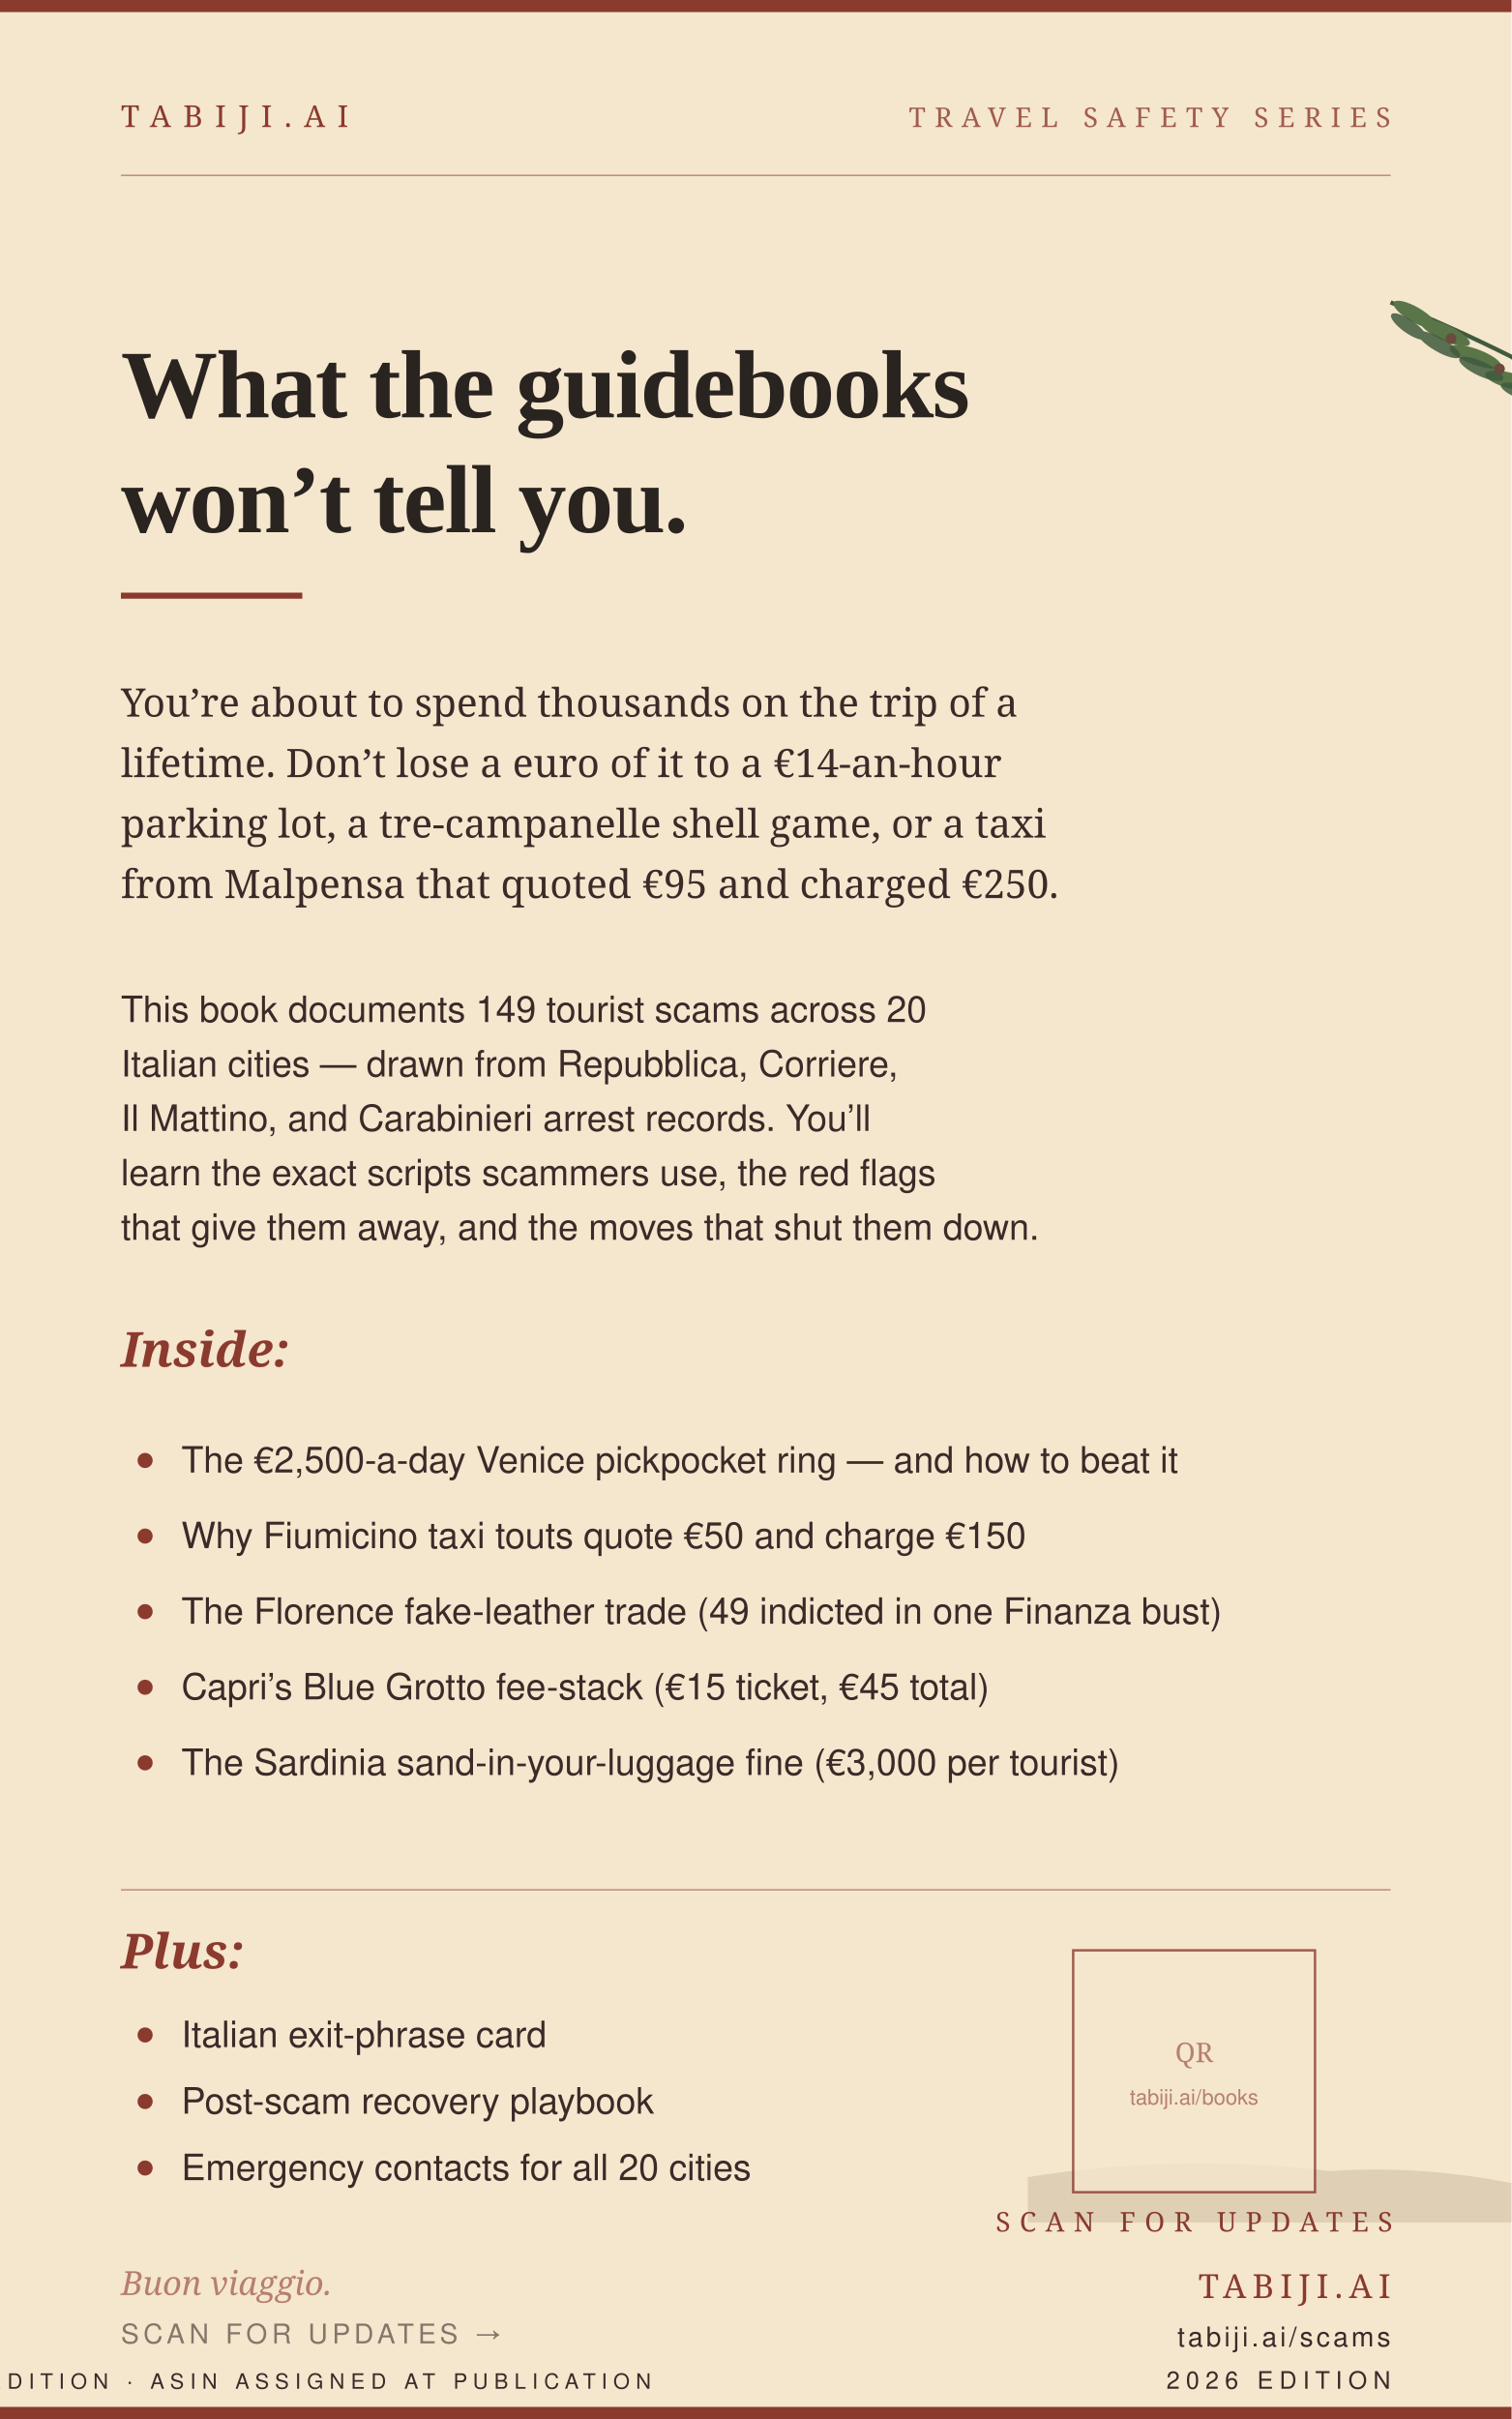
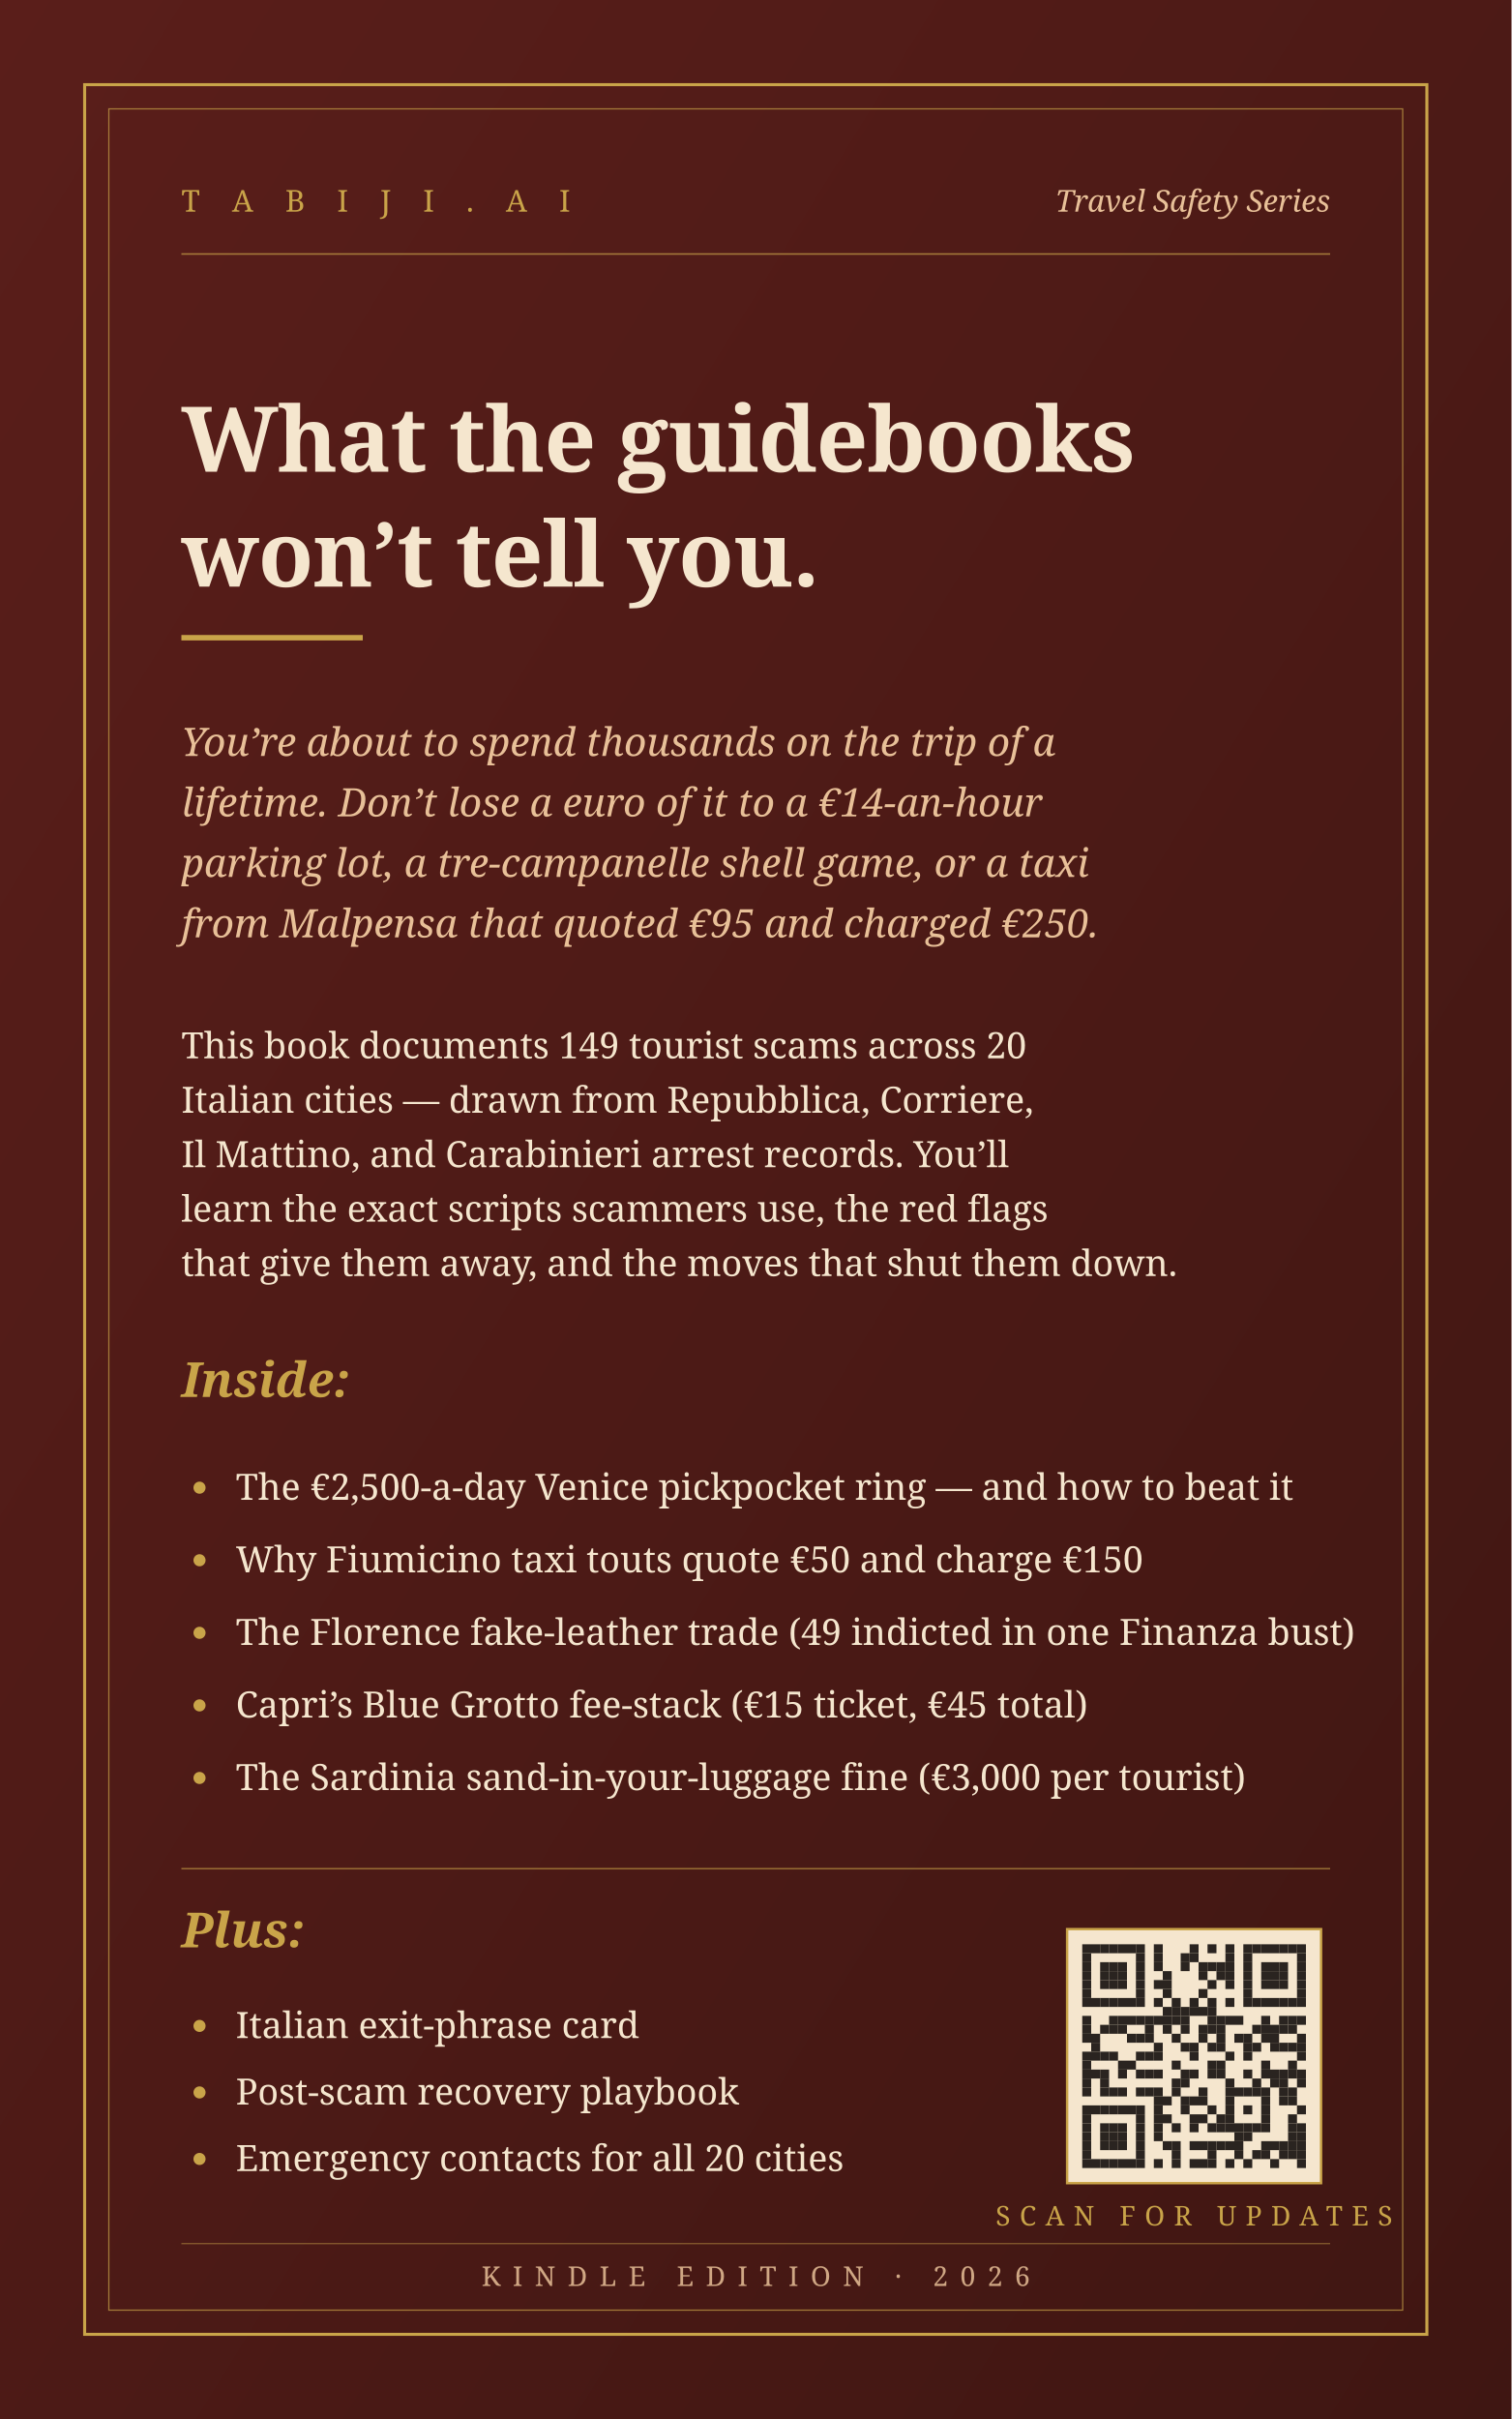
<svg xmlns="http://www.w3.org/2000/svg" viewBox="0 0 500 800" preserveAspectRatio="xMidYMid meet">
-   <rect width="500" height="800" fill="#F5E6CE" />
-   <rect x="0" y="0" width="500" height="4" fill="#8B3A2E" />
-   <rect x="0" y="796" width="500" height="4" fill="#8B3A2E" />
-   <text x="40" y="42" font-family="Georgia, serif" font-size="10" letter-spacing="4" fill="#8B3A2E">TABIJI.AI</text>
-   <text x="460" y="42" font-family="Georgia, serif" font-size="9" letter-spacing="3" fill="#8B3A2E" text-anchor="end" opacity="0.8">TRAVEL SAFETY SERIES</text>
-   <line x1="40" y1="58" x2="460" y2="58" stroke="#8B3A2E" stroke-width="0.5" opacity="0.5" />
-   <g transform="translate(460 100) scale(-1 1)">
-     <path d="M 0 0 Q -20 8 -40 18 Q -55 28 -65 40" fill="none" stroke="#3F5A3D" stroke-width="1.4" />
-     <g fill="#5A7548">
-       <ellipse cx="-8" cy="4" rx="8" ry="2.5" transform="rotate(-30 -8 4)" />
-       <ellipse cx="-18" cy="10" rx="9" ry="2.6" transform="rotate(-25 -18 10)" />
-       <ellipse cx="-28" cy="18" rx="9" ry="2.6" transform="rotate(-20 -28 18)" />
-       <ellipse cx="-40" cy="26" rx="9" ry="2.6" transform="rotate(-15 -40 26)" />
-       <ellipse cx="-52" cy="34" rx="8" ry="2.4" transform="rotate(-10 -52 34)" />
-       <ellipse cx="-62" cy="42" rx="7" ry="2.2" transform="rotate(-5 -62 42)" />
-     </g>
-     <g fill="#3F5A3D" opacity="0.85">
-       <ellipse cx="-6" cy="8" rx="7" ry="2.2" transform="rotate(-35 -6 8)" />
-       <ellipse cx="-16" cy="14" rx="8" ry="2.3" transform="rotate(-30 -16 14)" />
-       <ellipse cx="-30" cy="22" rx="8" ry="2.4" transform="rotate(-25 -30 22)" />
-       <ellipse cx="-44" cy="30" rx="8" ry="2.3" transform="rotate(-20 -44 30)" />
-     </g>
-     <g fill="#6B4A3F">
-       <circle cx="-20" cy="12" r="1.8" />
-       <circle cx="-36" cy="22" r="1.8" />
-     </g>
+   <defs>
+     <linearGradient id="oxbloodBack" x1="0" x2="1" y1="0" y2="1">
+       <stop offset="0" stop-color="#5A1E1A" />
+       <stop offset="1" stop-color="#3F1612" />
+     </linearGradient>
+   </defs>
+   <rect width="500" height="800" fill="url(#oxbloodBack)" />
+   <rect x="28" y="28" width="444" height="744" fill="none" stroke="#C9A449" stroke-width="1" />
+   <rect x="36" y="36" width="428" height="728" fill="none" stroke="#C9A449" stroke-width="0.4" opacity="0.7" />
+   <text x="60" y="70" font-family="Georgia, serif" font-size="10" letter-spacing="4" fill="#C9A449">T A B I J I . A I</text>
+   <text x="440" y="70" font-family="Georgia, serif" font-style="italic" font-size="10" fill="#E8C098" text-anchor="end">Travel Safety Series</text>
+   <line x1="60" y1="84" x2="440" y2="84" stroke="#C9A449" stroke-width="0.5" opacity="0.7" />
+   <text x="60" y="156" font-family="Georgia, serif" font-weight="700" font-size="30" fill="#F5E6CE" letter-spacing="-0.3">What the guidebooks</text>
+   <text x="60" y="194" font-family="Georgia, serif" font-weight="700" font-size="30" fill="#F5E6CE" letter-spacing="-0.3">won’t tell you.</text>
+   <rect x="60" y="210" width="60" height="1.8" fill="#C9A449" />
+   <text x="60" y="250" font-family="Georgia, serif" font-style="italic" font-size="13" fill="#E8C098">You’re about to spend thousands on the trip of a</text>
+   <text x="60" y="270" font-family="Georgia, serif" font-style="italic" font-size="13" fill="#E8C098">lifetime. Don’t lose a euro of it to a €14-an-hour</text>
+   <text x="60" y="290" font-family="Georgia, serif" font-style="italic" font-size="13" fill="#E8C098">parking lot, a tre-campanelle shell game, or a taxi</text>
+   <text x="60" y="310" font-family="Georgia, serif" font-style="italic" font-size="13" fill="#E8C098">from Malpensa that quoted €95 and charged €250.</text>
+   <text x="60" y="350" font-family="Georgia, serif" font-size="12" fill="#F5E6CE">This book documents 149 tourist scams across 20</text>
+   <text x="60" y="368" font-family="Georgia, serif" font-size="12" fill="#F5E6CE">Italian cities — drawn from Repubblica, Corriere,</text>
+   <text x="60" y="386" font-family="Georgia, serif" font-size="12" fill="#F5E6CE">Il Mattino, and Carabinieri arrest records. You’ll</text>
+   <text x="60" y="404" font-family="Georgia, serif" font-size="12" fill="#F5E6CE">learn the exact scripts scammers use, the red flags</text>
+   <text x="60" y="422" font-family="Georgia, serif" font-size="12" fill="#F5E6CE">that give them away, and the moves that shut them down.</text>
+   <text x="60" y="462" font-family="Georgia, serif" font-style="italic" font-size="16" fill="#C9A449" font-weight="700">Inside:</text>
+   <circle cx="66" cy="492" r="2" fill="#C9A449" />
+   <text x="78" y="496" font-family="Georgia, serif" font-size="12" fill="#F5E6CE">The €2,500-a-day Venice pickpocket ring — and how to beat it</text>
+   <circle cx="66" cy="516" r="2" fill="#C9A449" />
+   <text x="78" y="520" font-family="Georgia, serif" font-size="12" fill="#F5E6CE">Why Fiumicino taxi touts quote €50 and charge €150</text>
+   <circle cx="66" cy="540" r="2" fill="#C9A449" />
+   <text x="78" y="544" font-family="Georgia, serif" font-size="12" fill="#F5E6CE">The Florence fake-leather trade (49 indicted in one Finanza bust)</text>
+   <circle cx="66" cy="564" r="2" fill="#C9A449" />
+   <text x="78" y="568" font-family="Georgia, serif" font-size="12" fill="#F5E6CE">Capri’s Blue Grotto fee-stack (€15 ticket, €45 total)</text>
+   <circle cx="66" cy="588" r="2" fill="#C9A449" />
+   <text x="78" y="592" font-family="Georgia, serif" font-size="12" fill="#F5E6CE">The Sardinia sand-in-your-luggage fine (€3,000 per tourist)</text>
+   <line x1="60" y1="618" x2="440" y2="618" stroke="#C9A449" stroke-width="0.5" opacity="0.6" />
+   <text x="60" y="644" font-family="Georgia, serif" font-style="italic" font-size="16" fill="#C9A449" font-weight="700">Plus:</text>
+   <circle cx="66" cy="670" r="2" fill="#C9A449" />
+   <text x="78" y="674" font-family="Georgia, serif" font-size="12" fill="#F5E6CE">Italian exit-phrase card</text>
+   <circle cx="66" cy="692" r="2" fill="#C9A449" />
+   <text x="78" y="696" font-family="Georgia, serif" font-size="12" fill="#F5E6CE">Post-scam recovery playbook</text>
+   <circle cx="66" cy="714" r="2" fill="#C9A449" />
+   <text x="78" y="718" font-family="Georgia, serif" font-size="12" fill="#F5E6CE">Emergency contacts for all 20 cities</text>
+   <rect x="353" y="638" width="84" height="84" fill="#F5E6CE" stroke="#C9A449" stroke-width="0.8" />
+   <g fill="#2A2420" transform="translate(358 643)">
+     <rect x="0.000" y="0.000" width="2.960" height="2.960" />
+     <rect x="2.960" y="0.000" width="2.960" height="2.960" />
+     <rect x="5.920" y="0.000" width="2.960" height="2.960" />
+     <rect x="8.880" y="0.000" width="2.960" height="2.960" />
+     <rect x="11.840" y="0.000" width="2.960" height="2.960" />
+     <rect x="14.800" y="0.000" width="2.960" height="2.960" />
+     <rect x="17.760" y="0.000" width="2.960" height="2.960" />
+     <rect x="23.680" y="0.000" width="2.960" height="2.960" />
+     <rect x="35.520" y="0.000" width="2.960" height="2.960" />
+     <rect x="41.440" y="0.000" width="2.960" height="2.960" />
+     <rect x="47.360" y="0.000" width="2.960" height="2.960" />
+     <rect x="53.280" y="0.000" width="2.960" height="2.960" />
+     <rect x="56.240" y="0.000" width="2.960" height="2.960" />
+     <rect x="59.200" y="0.000" width="2.960" height="2.960" />
+     <rect x="62.160" y="0.000" width="2.960" height="2.960" />
+     <rect x="65.120" y="0.000" width="2.960" height="2.960" />
+     <rect x="68.080" y="0.000" width="2.960" height="2.960" />
+     <rect x="71.040" y="0.000" width="2.960" height="2.960" />
+     <rect x="0.000" y="2.960" width="2.960" height="2.960" />
+     <rect x="17.760" y="2.960" width="2.960" height="2.960" />
+     <rect x="23.680" y="2.960" width="2.960" height="2.960" />
+     <rect x="32.560" y="2.960" width="2.960" height="2.960" />
+     <rect x="35.520" y="2.960" width="2.960" height="2.960" />
+     <rect x="47.360" y="2.960" width="2.960" height="2.960" />
+     <rect x="53.280" y="2.960" width="2.960" height="2.960" />
+     <rect x="71.040" y="2.960" width="2.960" height="2.960" />
+     <rect x="0.000" y="5.920" width="2.960" height="2.960" />
+     <rect x="5.920" y="5.920" width="2.960" height="2.960" />
+     <rect x="8.880" y="5.920" width="2.960" height="2.960" />
+     <rect x="11.840" y="5.920" width="2.960" height="2.960" />
+     <rect x="17.760" y="5.920" width="2.960" height="2.960" />
+     <rect x="23.680" y="5.920" width="2.960" height="2.960" />
+     <rect x="32.560" y="5.920" width="2.960" height="2.960" />
+     <rect x="38.480" y="5.920" width="2.960" height="2.960" />
+     <rect x="41.440" y="5.920" width="2.960" height="2.960" />
+     <rect x="44.400" y="5.920" width="2.960" height="2.960" />
+     <rect x="47.360" y="5.920" width="2.960" height="2.960" />
+     <rect x="53.280" y="5.920" width="2.960" height="2.960" />
+     <rect x="59.200" y="5.920" width="2.960" height="2.960" />
+     <rect x="62.160" y="5.920" width="2.960" height="2.960" />
+     <rect x="65.120" y="5.920" width="2.960" height="2.960" />
+     <rect x="71.040" y="5.920" width="2.960" height="2.960" />
+     <rect x="0.000" y="8.880" width="2.960" height="2.960" />
+     <rect x="5.920" y="8.880" width="2.960" height="2.960" />
+     <rect x="8.880" y="8.880" width="2.960" height="2.960" />
+     <rect x="11.840" y="8.880" width="2.960" height="2.960" />
+     <rect x="17.760" y="8.880" width="2.960" height="2.960" />
+     <rect x="26.640" y="8.880" width="2.960" height="2.960" />
+     <rect x="38.480" y="8.880" width="2.960" height="2.960" />
+     <rect x="44.400" y="8.880" width="2.960" height="2.960" />
+     <rect x="47.360" y="8.880" width="2.960" height="2.960" />
+     <rect x="53.280" y="8.880" width="2.960" height="2.960" />
+     <rect x="59.200" y="8.880" width="2.960" height="2.960" />
+     <rect x="62.160" y="8.880" width="2.960" height="2.960" />
+     <rect x="65.120" y="8.880" width="2.960" height="2.960" />
+     <rect x="71.040" y="8.880" width="2.960" height="2.960" />
+     <rect x="0.000" y="11.840" width="2.960" height="2.960" />
+     <rect x="5.920" y="11.840" width="2.960" height="2.960" />
+     <rect x="8.880" y="11.840" width="2.960" height="2.960" />
+     <rect x="11.840" y="11.840" width="2.960" height="2.960" />
+     <rect x="17.760" y="11.840" width="2.960" height="2.960" />
+     <rect x="23.680" y="11.840" width="2.960" height="2.960" />
+     <rect x="26.640" y="11.840" width="2.960" height="2.960" />
+     <rect x="41.440" y="11.840" width="2.960" height="2.960" />
+     <rect x="47.360" y="11.840" width="2.960" height="2.960" />
+     <rect x="53.280" y="11.840" width="2.960" height="2.960" />
+     <rect x="59.200" y="11.840" width="2.960" height="2.960" />
+     <rect x="62.160" y="11.840" width="2.960" height="2.960" />
+     <rect x="65.120" y="11.840" width="2.960" height="2.960" />
+     <rect x="71.040" y="11.840" width="2.960" height="2.960" />
+     <rect x="0.000" y="14.800" width="2.960" height="2.960" />
+     <rect x="17.760" y="14.800" width="2.960" height="2.960" />
+     <rect x="26.640" y="14.800" width="2.960" height="2.960" />
+     <rect x="38.480" y="14.800" width="2.960" height="2.960" />
+     <rect x="53.280" y="14.800" width="2.960" height="2.960" />
+     <rect x="71.040" y="14.800" width="2.960" height="2.960" />
+     <rect x="0.000" y="17.760" width="2.960" height="2.960" />
+     <rect x="2.960" y="17.760" width="2.960" height="2.960" />
+     <rect x="5.920" y="17.760" width="2.960" height="2.960" />
+     <rect x="8.880" y="17.760" width="2.960" height="2.960" />
+     <rect x="11.840" y="17.760" width="2.960" height="2.960" />
+     <rect x="14.800" y="17.760" width="2.960" height="2.960" />
+     <rect x="17.760" y="17.760" width="2.960" height="2.960" />
+     <rect x="23.680" y="17.760" width="2.960" height="2.960" />
+     <rect x="29.600" y="17.760" width="2.960" height="2.960" />
+     <rect x="35.520" y="17.760" width="2.960" height="2.960" />
+     <rect x="41.440" y="17.760" width="2.960" height="2.960" />
+     <rect x="47.360" y="17.760" width="2.960" height="2.960" />
+     <rect x="53.280" y="17.760" width="2.960" height="2.960" />
+     <rect x="56.240" y="17.760" width="2.960" height="2.960" />
+     <rect x="59.200" y="17.760" width="2.960" height="2.960" />
+     <rect x="62.160" y="17.760" width="2.960" height="2.960" />
+     <rect x="65.120" y="17.760" width="2.960" height="2.960" />
+     <rect x="68.080" y="17.760" width="2.960" height="2.960" />
+     <rect x="71.040" y="17.760" width="2.960" height="2.960" />
+     <rect x="26.640" y="20.720" width="2.960" height="2.960" />
+     <rect x="29.600" y="20.720" width="2.960" height="2.960" />
+     <rect x="32.560" y="20.720" width="2.960" height="2.960" />
+     <rect x="35.520" y="20.720" width="2.960" height="2.960" />
+     <rect x="38.480" y="20.720" width="2.960" height="2.960" />
+     <rect x="41.440" y="20.720" width="2.960" height="2.960" />
+     <rect x="0.000" y="23.680" width="2.960" height="2.960" />
+     <rect x="8.880" y="23.680" width="2.960" height="2.960" />
+     <rect x="11.840" y="23.680" width="2.960" height="2.960" />
+     <rect x="14.800" y="23.680" width="2.960" height="2.960" />
+     <rect x="17.760" y="23.680" width="2.960" height="2.960" />
+     <rect x="20.720" y="23.680" width="2.960" height="2.960" />
+     <rect x="23.680" y="23.680" width="2.960" height="2.960" />
+     <rect x="26.640" y="23.680" width="2.960" height="2.960" />
+     <rect x="29.600" y="23.680" width="2.960" height="2.960" />
+     <rect x="32.560" y="23.680" width="2.960" height="2.960" />
+     <rect x="41.440" y="23.680" width="2.960" height="2.960" />
+     <rect x="44.400" y="23.680" width="2.960" height="2.960" />
+     <rect x="47.360" y="23.680" width="2.960" height="2.960" />
+     <rect x="50.320" y="23.680" width="2.960" height="2.960" />
+     <rect x="59.200" y="23.680" width="2.960" height="2.960" />
+     <rect x="65.120" y="23.680" width="2.960" height="2.960" />
+     <rect x="68.080" y="23.680" width="2.960" height="2.960" />
+     <rect x="71.040" y="23.680" width="2.960" height="2.960" />
+     <rect x="0.000" y="26.640" width="2.960" height="2.960" />
+     <rect x="5.920" y="26.640" width="2.960" height="2.960" />
+     <rect x="8.880" y="26.640" width="2.960" height="2.960" />
+     <rect x="11.840" y="26.640" width="2.960" height="2.960" />
+     <rect x="20.720" y="26.640" width="2.960" height="2.960" />
+     <rect x="26.640" y="26.640" width="2.960" height="2.960" />
+     <rect x="32.560" y="26.640" width="2.960" height="2.960" />
+     <rect x="38.480" y="26.640" width="2.960" height="2.960" />
+     <rect x="41.440" y="26.640" width="2.960" height="2.960" />
+     <rect x="44.400" y="26.640" width="2.960" height="2.960" />
+     <rect x="56.240" y="26.640" width="2.960" height="2.960" />
+     <rect x="59.200" y="26.640" width="2.960" height="2.960" />
+     <rect x="62.160" y="26.640" width="2.960" height="2.960" />
+     <rect x="65.120" y="26.640" width="2.960" height="2.960" />
+     <rect x="68.080" y="26.640" width="2.960" height="2.960" />
+     <rect x="0.000" y="29.600" width="2.960" height="2.960" />
+     <rect x="2.960" y="29.600" width="2.960" height="2.960" />
+     <rect x="14.800" y="29.600" width="2.960" height="2.960" />
+     <rect x="17.760" y="29.600" width="2.960" height="2.960" />
+     <rect x="20.720" y="29.600" width="2.960" height="2.960" />
+     <rect x="29.600" y="29.600" width="2.960" height="2.960" />
+     <rect x="38.480" y="29.600" width="2.960" height="2.960" />
+     <rect x="44.400" y="29.600" width="2.960" height="2.960" />
+     <rect x="50.320" y="29.600" width="2.960" height="2.960" />
+     <rect x="53.280" y="29.600" width="2.960" height="2.960" />
+     <rect x="59.200" y="29.600" width="2.960" height="2.960" />
+     <rect x="62.160" y="29.600" width="2.960" height="2.960" />
+     <rect x="71.040" y="29.600" width="2.960" height="2.960" />
+     <rect x="2.960" y="32.560" width="2.960" height="2.960" />
+     <rect x="23.680" y="32.560" width="2.960" height="2.960" />
+     <rect x="32.560" y="32.560" width="2.960" height="2.960" />
+     <rect x="35.520" y="32.560" width="2.960" height="2.960" />
+     <rect x="41.440" y="32.560" width="2.960" height="2.960" />
+     <rect x="44.400" y="32.560" width="2.960" height="2.960" />
+     <rect x="53.280" y="32.560" width="2.960" height="2.960" />
+     <rect x="56.240" y="32.560" width="2.960" height="2.960" />
+     <rect x="62.160" y="32.560" width="2.960" height="2.960" />
+     <rect x="65.120" y="32.560" width="2.960" height="2.960" />
+     <rect x="68.080" y="32.560" width="2.960" height="2.960" />
+     <rect x="71.040" y="32.560" width="2.960" height="2.960" />
+     <rect x="0.000" y="35.520" width="2.960" height="2.960" />
+     <rect x="2.960" y="35.520" width="2.960" height="2.960" />
+     <rect x="5.920" y="35.520" width="2.960" height="2.960" />
+     <rect x="8.880" y="35.520" width="2.960" height="2.960" />
+     <rect x="17.760" y="35.520" width="2.960" height="2.960" />
+     <rect x="20.720" y="35.520" width="2.960" height="2.960" />
+     <rect x="23.680" y="35.520" width="2.960" height="2.960" />
+     <rect x="35.520" y="35.520" width="2.960" height="2.960" />
+     <rect x="47.360" y="35.520" width="2.960" height="2.960" />
+     <rect x="53.280" y="35.520" width="2.960" height="2.960" />
+     <rect x="71.040" y="35.520" width="2.960" height="2.960" />
+     <rect x="0.000" y="38.480" width="2.960" height="2.960" />
+     <rect x="11.840" y="38.480" width="2.960" height="2.960" />
+     <rect x="14.800" y="38.480" width="2.960" height="2.960" />
+     <rect x="29.600" y="38.480" width="2.960" height="2.960" />
+     <rect x="41.440" y="38.480" width="2.960" height="2.960" />
+     <rect x="44.400" y="38.480" width="2.960" height="2.960" />
+     <rect x="59.200" y="38.480" width="2.960" height="2.960" />
+     <rect x="68.080" y="38.480" width="2.960" height="2.960" />
+     <rect x="0.000" y="41.440" width="2.960" height="2.960" />
+     <rect x="2.960" y="41.440" width="2.960" height="2.960" />
+     <rect x="5.920" y="41.440" width="2.960" height="2.960" />
+     <rect x="11.840" y="41.440" width="2.960" height="2.960" />
+     <rect x="17.760" y="41.440" width="2.960" height="2.960" />
+     <rect x="20.720" y="41.440" width="2.960" height="2.960" />
+     <rect x="23.680" y="41.440" width="2.960" height="2.960" />
+     <rect x="32.560" y="41.440" width="2.960" height="2.960" />
+     <rect x="35.520" y="41.440" width="2.960" height="2.960" />
+     <rect x="41.440" y="41.440" width="2.960" height="2.960" />
+     <rect x="44.400" y="41.440" width="2.960" height="2.960" />
+     <rect x="53.280" y="41.440" width="2.960" height="2.960" />
+     <rect x="59.200" y="41.440" width="2.960" height="2.960" />
+     <rect x="62.160" y="41.440" width="2.960" height="2.960" />
+     <rect x="65.120" y="41.440" width="2.960" height="2.960" />
+     <rect x="68.080" y="41.440" width="2.960" height="2.960" />
+     <rect x="71.040" y="41.440" width="2.960" height="2.960" />
+     <rect x="0.000" y="44.400" width="2.960" height="2.960" />
+     <rect x="5.920" y="44.400" width="2.960" height="2.960" />
+     <rect x="29.600" y="44.400" width="2.960" height="2.960" />
+     <rect x="32.560" y="44.400" width="2.960" height="2.960" />
+     <rect x="47.360" y="44.400" width="2.960" height="2.960" />
+     <rect x="56.240" y="44.400" width="2.960" height="2.960" />
+     <rect x="62.160" y="44.400" width="2.960" height="2.960" />
+     <rect x="65.120" y="44.400" width="2.960" height="2.960" />
+     <rect x="71.040" y="44.400" width="2.960" height="2.960" />
+     <rect x="0.000" y="47.360" width="2.960" height="2.960" />
+     <rect x="5.920" y="47.360" width="2.960" height="2.960" />
+     <rect x="8.880" y="47.360" width="2.960" height="2.960" />
+     <rect x="11.840" y="47.360" width="2.960" height="2.960" />
+     <rect x="17.760" y="47.360" width="2.960" height="2.960" />
+     <rect x="20.720" y="47.360" width="2.960" height="2.960" />
+     <rect x="23.680" y="47.360" width="2.960" height="2.960" />
+     <rect x="29.600" y="47.360" width="2.960" height="2.960" />
+     <rect x="38.480" y="47.360" width="2.960" height="2.960" />
+     <rect x="47.360" y="47.360" width="2.960" height="2.960" />
+     <rect x="50.320" y="47.360" width="2.960" height="2.960" />
+     <rect x="53.280" y="47.360" width="2.960" height="2.960" />
+     <rect x="56.240" y="47.360" width="2.960" height="2.960" />
+     <rect x="59.200" y="47.360" width="2.960" height="2.960" />
+     <rect x="65.120" y="47.360" width="2.960" height="2.960" />
+     <rect x="68.080" y="47.360" width="2.960" height="2.960" />
+     <rect x="23.680" y="50.320" width="2.960" height="2.960" />
+     <rect x="26.640" y="50.320" width="2.960" height="2.960" />
+     <rect x="32.560" y="50.320" width="2.960" height="2.960" />
+     <rect x="35.520" y="50.320" width="2.960" height="2.960" />
+     <rect x="38.480" y="50.320" width="2.960" height="2.960" />
+     <rect x="47.360" y="50.320" width="2.960" height="2.960" />
+     <rect x="59.200" y="50.320" width="2.960" height="2.960" />
+     <rect x="65.120" y="50.320" width="2.960" height="2.960" />
+     <rect x="68.080" y="50.320" width="2.960" height="2.960" />
+     <rect x="0.000" y="53.280" width="2.960" height="2.960" />
+     <rect x="2.960" y="53.280" width="2.960" height="2.960" />
+     <rect x="5.920" y="53.280" width="2.960" height="2.960" />
+     <rect x="8.880" y="53.280" width="2.960" height="2.960" />
+     <rect x="11.840" y="53.280" width="2.960" height="2.960" />
+     <rect x="14.800" y="53.280" width="2.960" height="2.960" />
+     <rect x="17.760" y="53.280" width="2.960" height="2.960" />
+     <rect x="23.680" y="53.280" width="2.960" height="2.960" />
+     <rect x="32.560" y="53.280" width="2.960" height="2.960" />
+     <rect x="41.440" y="53.280" width="2.960" height="2.960" />
+     <rect x="47.360" y="53.280" width="2.960" height="2.960" />
+     <rect x="53.280" y="53.280" width="2.960" height="2.960" />
+     <rect x="59.200" y="53.280" width="2.960" height="2.960" />
+     <rect x="71.040" y="53.280" width="2.960" height="2.960" />
+     <rect x="0.000" y="56.240" width="2.960" height="2.960" />
+     <rect x="17.760" y="56.240" width="2.960" height="2.960" />
+     <rect x="23.680" y="56.240" width="2.960" height="2.960" />
+     <rect x="26.640" y="56.240" width="2.960" height="2.960" />
+     <rect x="35.520" y="56.240" width="2.960" height="2.960" />
+     <rect x="38.480" y="56.240" width="2.960" height="2.960" />
+     <rect x="44.400" y="56.240" width="2.960" height="2.960" />
+     <rect x="47.360" y="56.240" width="2.960" height="2.960" />
+     <rect x="59.200" y="56.240" width="2.960" height="2.960" />
+     <rect x="68.080" y="56.240" width="2.960" height="2.960" />
+     <rect x="0.000" y="59.200" width="2.960" height="2.960" />
+     <rect x="5.920" y="59.200" width="2.960" height="2.960" />
+     <rect x="8.880" y="59.200" width="2.960" height="2.960" />
+     <rect x="11.840" y="59.200" width="2.960" height="2.960" />
+     <rect x="17.760" y="59.200" width="2.960" height="2.960" />
+     <rect x="23.680" y="59.200" width="2.960" height="2.960" />
+     <rect x="29.600" y="59.200" width="2.960" height="2.960" />
+     <rect x="35.520" y="59.200" width="2.960" height="2.960" />
+     <rect x="41.440" y="59.200" width="2.960" height="2.960" />
+     <rect x="44.400" y="59.200" width="2.960" height="2.960" />
+     <rect x="47.360" y="59.200" width="2.960" height="2.960" />
+     <rect x="50.320" y="59.200" width="2.960" height="2.960" />
+     <rect x="53.280" y="59.200" width="2.960" height="2.960" />
+     <rect x="56.240" y="59.200" width="2.960" height="2.960" />
+     <rect x="59.200" y="59.200" width="2.960" height="2.960" />
+     <rect x="68.080" y="59.200" width="2.960" height="2.960" />
+     <rect x="71.040" y="59.200" width="2.960" height="2.960" />
+     <rect x="0.000" y="62.160" width="2.960" height="2.960" />
+     <rect x="5.920" y="62.160" width="2.960" height="2.960" />
+     <rect x="8.880" y="62.160" width="2.960" height="2.960" />
+     <rect x="11.840" y="62.160" width="2.960" height="2.960" />
+     <rect x="17.760" y="62.160" width="2.960" height="2.960" />
+     <rect x="23.680" y="62.160" width="2.960" height="2.960" />
+     <rect x="50.320" y="62.160" width="2.960" height="2.960" />
+     <rect x="53.280" y="62.160" width="2.960" height="2.960" />
+     <rect x="68.080" y="62.160" width="2.960" height="2.960" />
+     <rect x="71.040" y="62.160" width="2.960" height="2.960" />
+     <rect x="0.000" y="65.120" width="2.960" height="2.960" />
+     <rect x="5.920" y="65.120" width="2.960" height="2.960" />
+     <rect x="8.880" y="65.120" width="2.960" height="2.960" />
+     <rect x="11.840" y="65.120" width="2.960" height="2.960" />
+     <rect x="17.760" y="65.120" width="2.960" height="2.960" />
+     <rect x="26.640" y="65.120" width="2.960" height="2.960" />
+     <rect x="29.600" y="65.120" width="2.960" height="2.960" />
+     <rect x="35.520" y="65.120" width="2.960" height="2.960" />
+     <rect x="38.480" y="65.120" width="2.960" height="2.960" />
+     <rect x="41.440" y="65.120" width="2.960" height="2.960" />
+     <rect x="44.400" y="65.120" width="2.960" height="2.960" />
+     <rect x="47.360" y="65.120" width="2.960" height="2.960" />
+     <rect x="50.320" y="65.120" width="2.960" height="2.960" />
+     <rect x="59.200" y="65.120" width="2.960" height="2.960" />
+     <rect x="62.160" y="65.120" width="2.960" height="2.960" />
+     <rect x="65.120" y="65.120" width="2.960" height="2.960" />
+     <rect x="68.080" y="65.120" width="2.960" height="2.960" />
+     <rect x="71.040" y="65.120" width="2.960" height="2.960" />
+     <rect x="0.000" y="68.080" width="2.960" height="2.960" />
+     <rect x="17.760" y="68.080" width="2.960" height="2.960" />
+     <rect x="29.600" y="68.080" width="2.960" height="2.960" />
+     <rect x="41.440" y="68.080" width="2.960" height="2.960" />
+     <rect x="50.320" y="68.080" width="2.960" height="2.960" />
+     <rect x="56.240" y="68.080" width="2.960" height="2.960" />
+     <rect x="59.200" y="68.080" width="2.960" height="2.960" />
+     <rect x="65.120" y="68.080" width="2.960" height="2.960" />
+     <rect x="68.080" y="68.080" width="2.960" height="2.960" />
+     <rect x="71.040" y="68.080" width="2.960" height="2.960" />
+     <rect x="0.000" y="71.040" width="2.960" height="2.960" />
+     <rect x="2.960" y="71.040" width="2.960" height="2.960" />
+     <rect x="5.920" y="71.040" width="2.960" height="2.960" />
+     <rect x="8.880" y="71.040" width="2.960" height="2.960" />
+     <rect x="11.840" y="71.040" width="2.960" height="2.960" />
+     <rect x="14.800" y="71.040" width="2.960" height="2.960" />
+     <rect x="17.760" y="71.040" width="2.960" height="2.960" />
+     <rect x="23.680" y="71.040" width="2.960" height="2.960" />
+     <rect x="29.600" y="71.040" width="2.960" height="2.960" />
+     <rect x="35.520" y="71.040" width="2.960" height="2.960" />
+     <rect x="38.480" y="71.040" width="2.960" height="2.960" />
+     <rect x="41.440" y="71.040" width="2.960" height="2.960" />
+     <rect x="47.360" y="71.040" width="2.960" height="2.960" />
+     <rect x="53.280" y="71.040" width="2.960" height="2.960" />
+     <rect x="62.160" y="71.040" width="2.960" height="2.960" />
+     <rect x="71.040" y="71.040" width="2.960" height="2.960" />
  </g>
-   <text x="40" y="138" font-family="Georgia, 'Times New Roman', serif" font-weight="700" font-size="32" fill="#2A2420" letter-spacing="-0.5">What the guidebooks</text>
-   <text x="40" y="176" font-family="Georgia, 'Times New Roman', serif" font-weight="700" font-size="32" fill="#2A2420" letter-spacing="-0.5">won’t tell you.</text>
-   <rect x="40" y="196" width="60" height="2" fill="#8B3A2E" />
-   <text x="40" y="237" font-family="Georgia, serif" font-size="13" fill="#3A2A28">You’re about to spend thousands on the trip of a</text>
-   <text x="40" y="257" font-family="Georgia, serif" font-size="13" fill="#3A2A28">lifetime. Don’t lose a euro of it to a €14-an-hour</text>
-   <text x="40" y="277" font-family="Georgia, serif" font-size="13" fill="#3A2A28">parking lot, a tre-campanelle shell game, or a taxi</text>
-   <text x="40" y="297" font-family="Georgia, serif" font-size="13" fill="#3A2A28">from Malpensa that quoted €95 and charged €250.</text>
-   <text x="40" y="338" font-family="Helvetica, Arial, sans-serif" font-size="12" fill="#3A2A28">This book documents 149 tourist scams across 20</text>
-   <text x="40" y="356" font-family="Helvetica, Arial, sans-serif" font-size="12" fill="#3A2A28">Italian cities — drawn from Repubblica, Corriere,</text>
-   <text x="40" y="374" font-family="Helvetica, Arial, sans-serif" font-size="12" fill="#3A2A28">Il Mattino, and Carabinieri arrest records. You’ll</text>
-   <text x="40" y="392" font-family="Helvetica, Arial, sans-serif" font-size="12" fill="#3A2A28">learn the exact scripts scammers use, the red flags</text>
-   <text x="40" y="410" font-family="Helvetica, Arial, sans-serif" font-size="12" fill="#3A2A28">that give them away, and the moves that shut them down.</text>
-   <text x="40" y="452" font-family="Georgia, serif" font-style="italic" font-size="16" fill="#8B3A2E" font-weight="700">Inside:</text>
-   <circle cx="48" cy="483" r="2.5" fill="#8B3A2E" />
-   <text x="60" y="487" font-family="Helvetica, Arial, sans-serif" font-size="12" fill="#3A2A28">The €2,500-a-day Venice pickpocket ring — and how to beat it</text>
-   <circle cx="48" cy="508" r="2.5" fill="#8B3A2E" />
-   <text x="60" y="512" font-family="Helvetica, Arial, sans-serif" font-size="12" fill="#3A2A28">Why Fiumicino taxi touts quote €50 and charge €150</text>
-   <circle cx="48" cy="533" r="2.5" fill="#8B3A2E" />
-   <text x="60" y="537" font-family="Helvetica, Arial, sans-serif" font-size="12" fill="#3A2A28">The Florence fake-leather trade (49 indicted in one Finanza bust)</text>
-   <circle cx="48" cy="558" r="2.5" fill="#8B3A2E" />
-   <text x="60" y="562" font-family="Helvetica, Arial, sans-serif" font-size="12" fill="#3A2A28">Capri’s Blue Grotto fee-stack (€15 ticket, €45 total)</text>
-   <circle cx="48" cy="583" r="2.5" fill="#8B3A2E" />
-   <text x="60" y="587" font-family="Helvetica, Arial, sans-serif" font-size="12" fill="#3A2A28">The Sardinia sand-in-your-luggage fine (€3,000 per tourist)</text>
-   <line x1="40" y1="625" x2="460" y2="625" stroke="#8B3A2E" stroke-width="0.5" opacity="0.5" />
-   <text x="40" y="651" font-family="Georgia, serif" font-style="italic" font-size="16" fill="#8B3A2E" font-weight="700">Plus:</text>
-   <circle cx="48" cy="673" r="2.5" fill="#8B3A2E" />
-   <text x="60" y="677" font-family="Helvetica, Arial, sans-serif" font-size="12" fill="#3A2A28">Italian exit-phrase card</text>
-   <circle cx="48" cy="695" r="2.5" fill="#8B3A2E" />
-   <text x="60" y="699" font-family="Helvetica, Arial, sans-serif" font-size="12" fill="#3A2A28">Post-scam recovery playbook</text>
-   <circle cx="48" cy="717" r="2.5" fill="#8B3A2E" />
-   <text x="60" y="721" font-family="Helvetica, Arial, sans-serif" font-size="12" fill="#3A2A28">Emergency contacts for all 20 cities</text>
-   <path d="M 340 720 Q 390 712 440 718 Q 470 716 500 722 L 500 735 L 340 735 Z" fill="#A89C78" opacity="0.3" />
-   <rect x="355" y="645" width="80" height="80" fill="#F5E6CE" stroke="#8B3A2E" stroke-width="0.8" opacity="0.8" />
-   <text x="395" y="682" font-family="Georgia, serif" font-size="9" fill="#8B3A2E" text-anchor="middle" opacity="0.6">QR</text>
-   <text x="395" y="696" font-family="Helvetica, sans-serif" font-size="7" fill="#8B3A2E" text-anchor="middle" opacity="0.6">tabiji.ai/books</text>
-   <text x="395" y="738" font-family="Georgia, serif" font-size="9" letter-spacing="3" fill="#8B3A2E" text-anchor="middle">SCAN FOR UPDATES</text>
-   <g transform="translate(40, 745)" opacity="0.6">
-     <text x="0" y="14" font-family="Georgia, serif" font-size="11" font-style="italic" fill="#8B3A2E">Buon viaggio.</text>
-     <text x="0" y="30" font-family="Helvetica, Arial, sans-serif" font-size="9" fill="#3A2A28" letter-spacing="1.5">SCAN FOR UPDATES →</text>
-   </g>
-   <text x="85" y="790" font-family="Helvetica, sans-serif" font-size="7" fill="#3A2A28" text-anchor="middle" letter-spacing="2">KINDLE EDITION · ASIN ASSIGNED AT PUBLICATION</text>
-   <text x="460" y="760" font-family="Georgia, serif" font-size="11" letter-spacing="2" fill="#8B3A2E" text-anchor="end">TABIJI.AI</text>
-   <text x="460" y="776" font-family="Helvetica, sans-serif" font-size="9" fill="#3A2A28" text-anchor="end" letter-spacing="1">tabiji.ai/scams</text>
-   <text x="460" y="790" font-family="Helvetica, sans-serif" font-size="8" fill="#3A2A28" text-anchor="end" letter-spacing="2">2026 EDITION</text>
+   <text x="395" y="736" font-family="Georgia, serif" font-size="9" letter-spacing="3" fill="#C9A449" text-anchor="middle">SCAN FOR UPDATES</text>
+   <line x1="60" y1="742" x2="440" y2="742" stroke="#C9A449" stroke-width="0.4" opacity="0.5" />
+   <text x="250" y="756" font-family="Georgia, serif" font-size="9" fill="#E8C098" text-anchor="middle" letter-spacing="4" opacity="0.85">KINDLE EDITION · 2026</text>
</svg>
